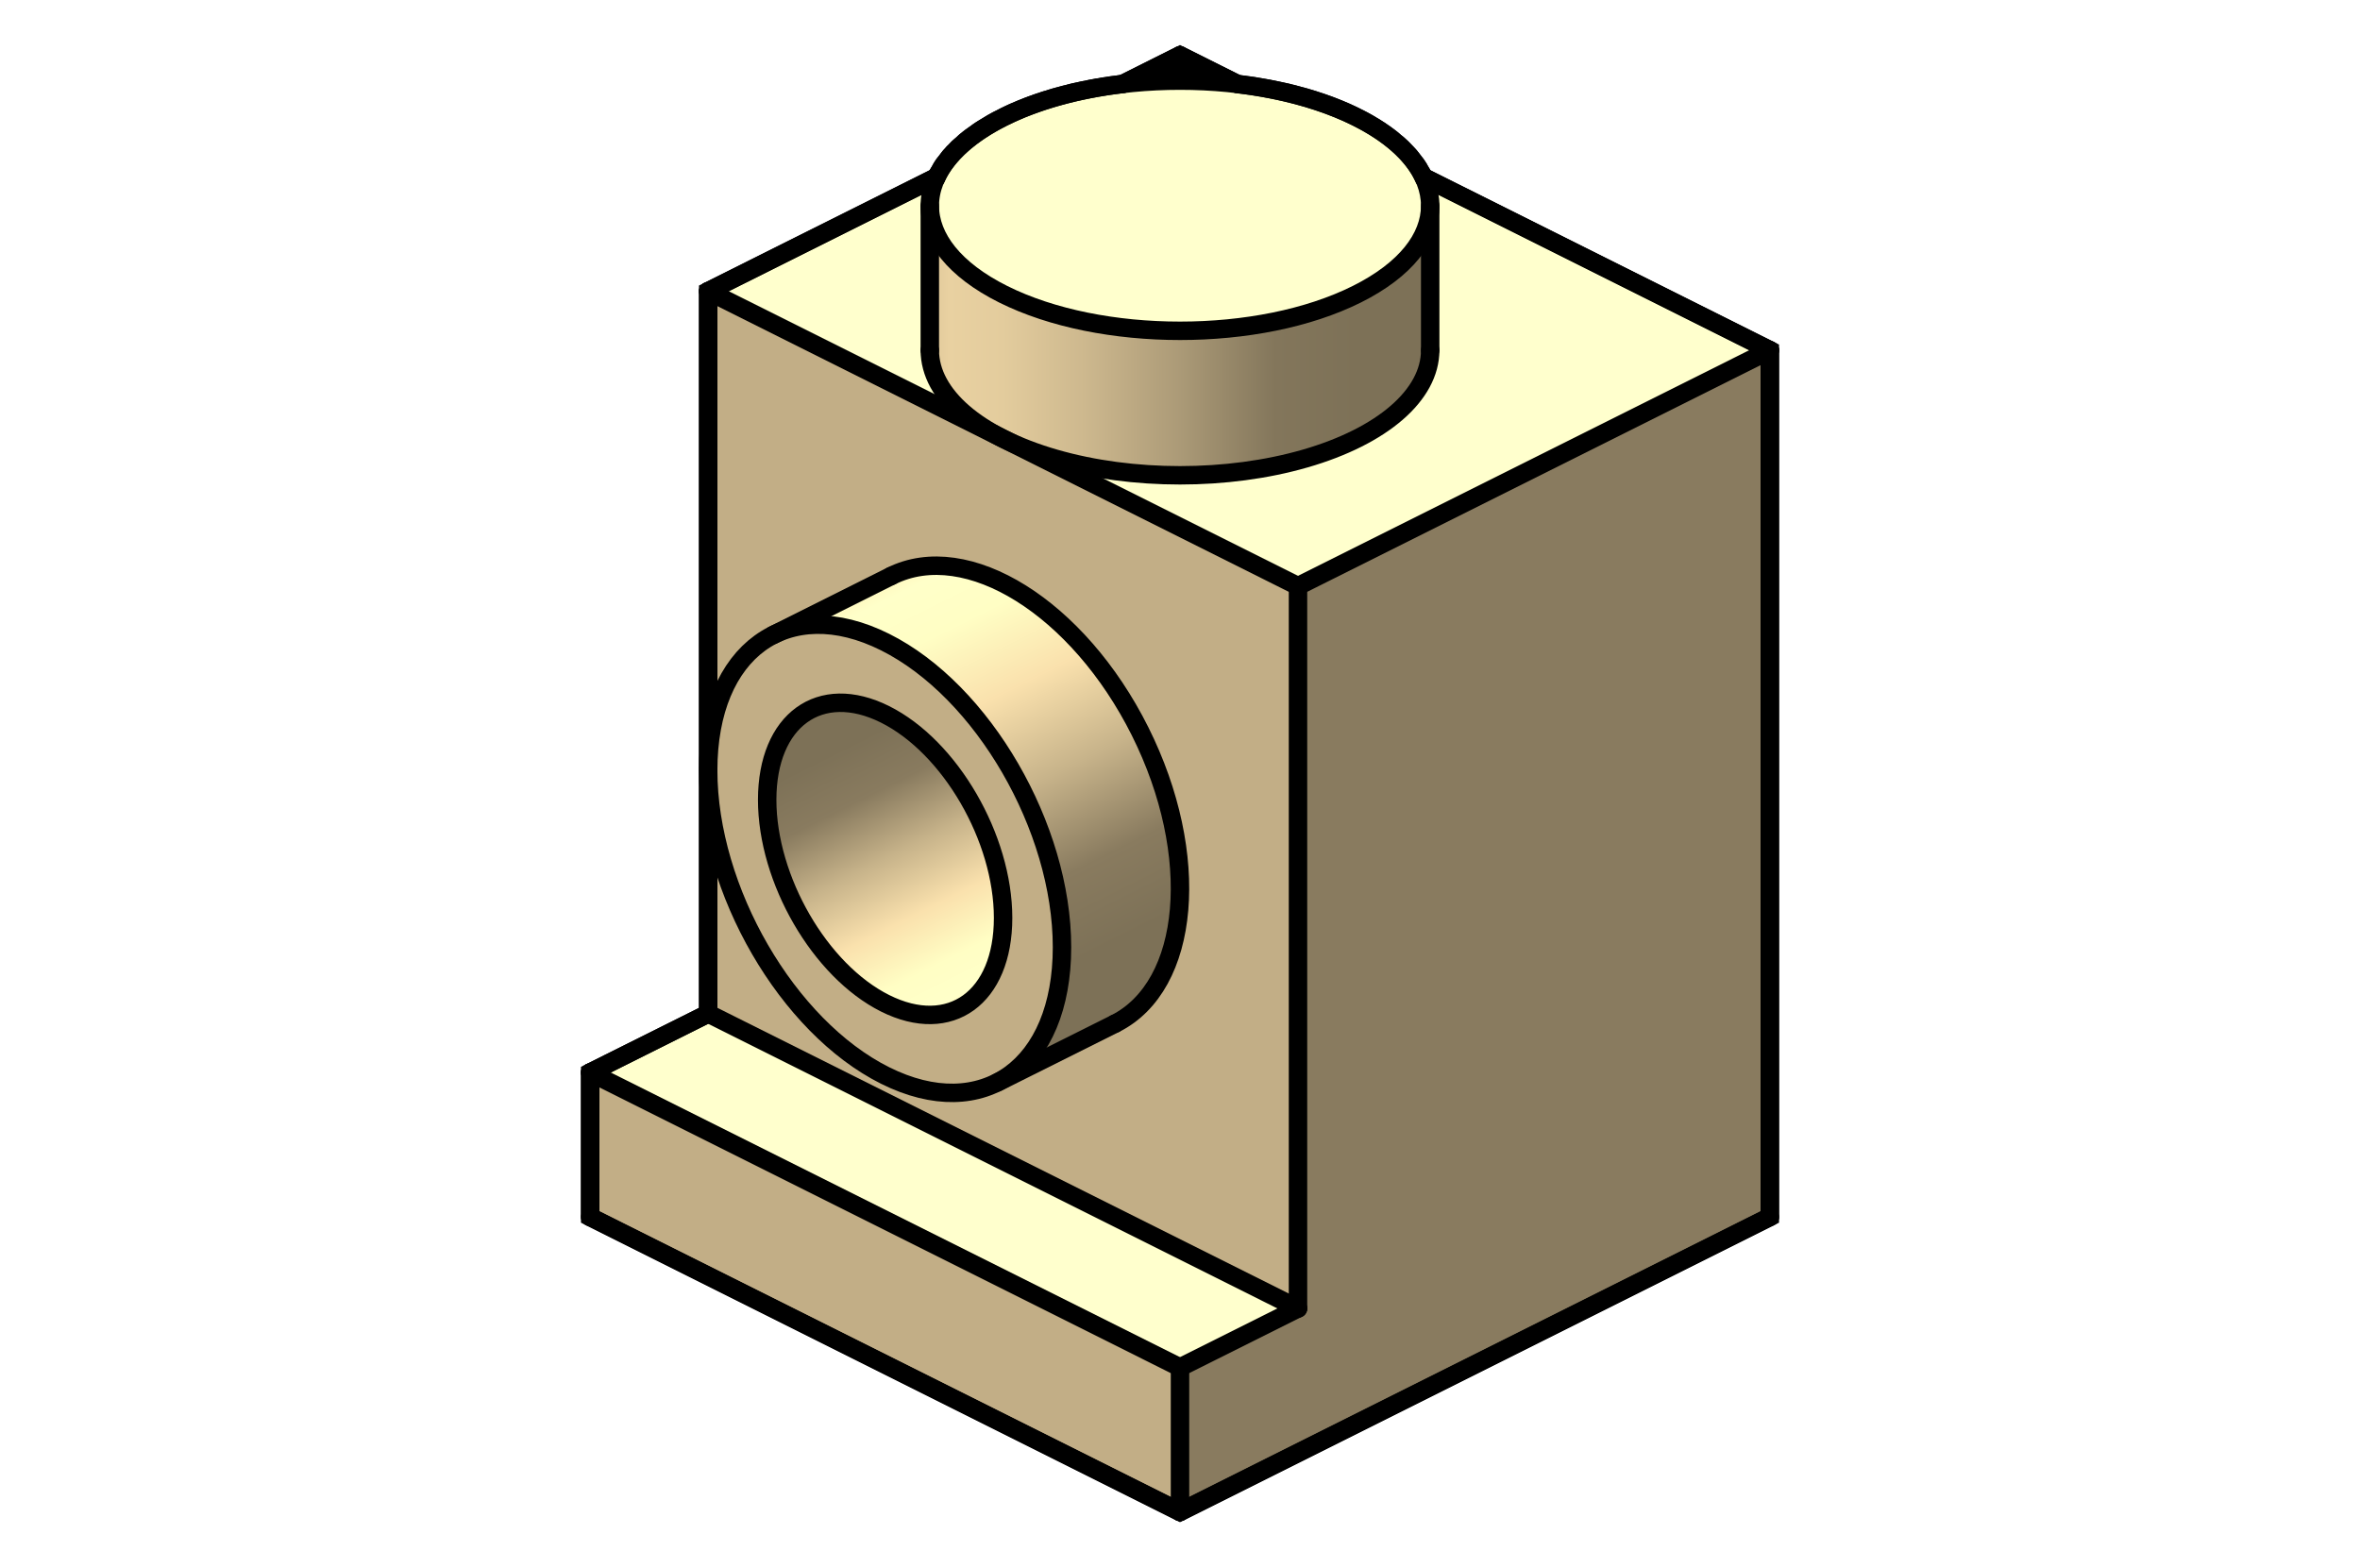
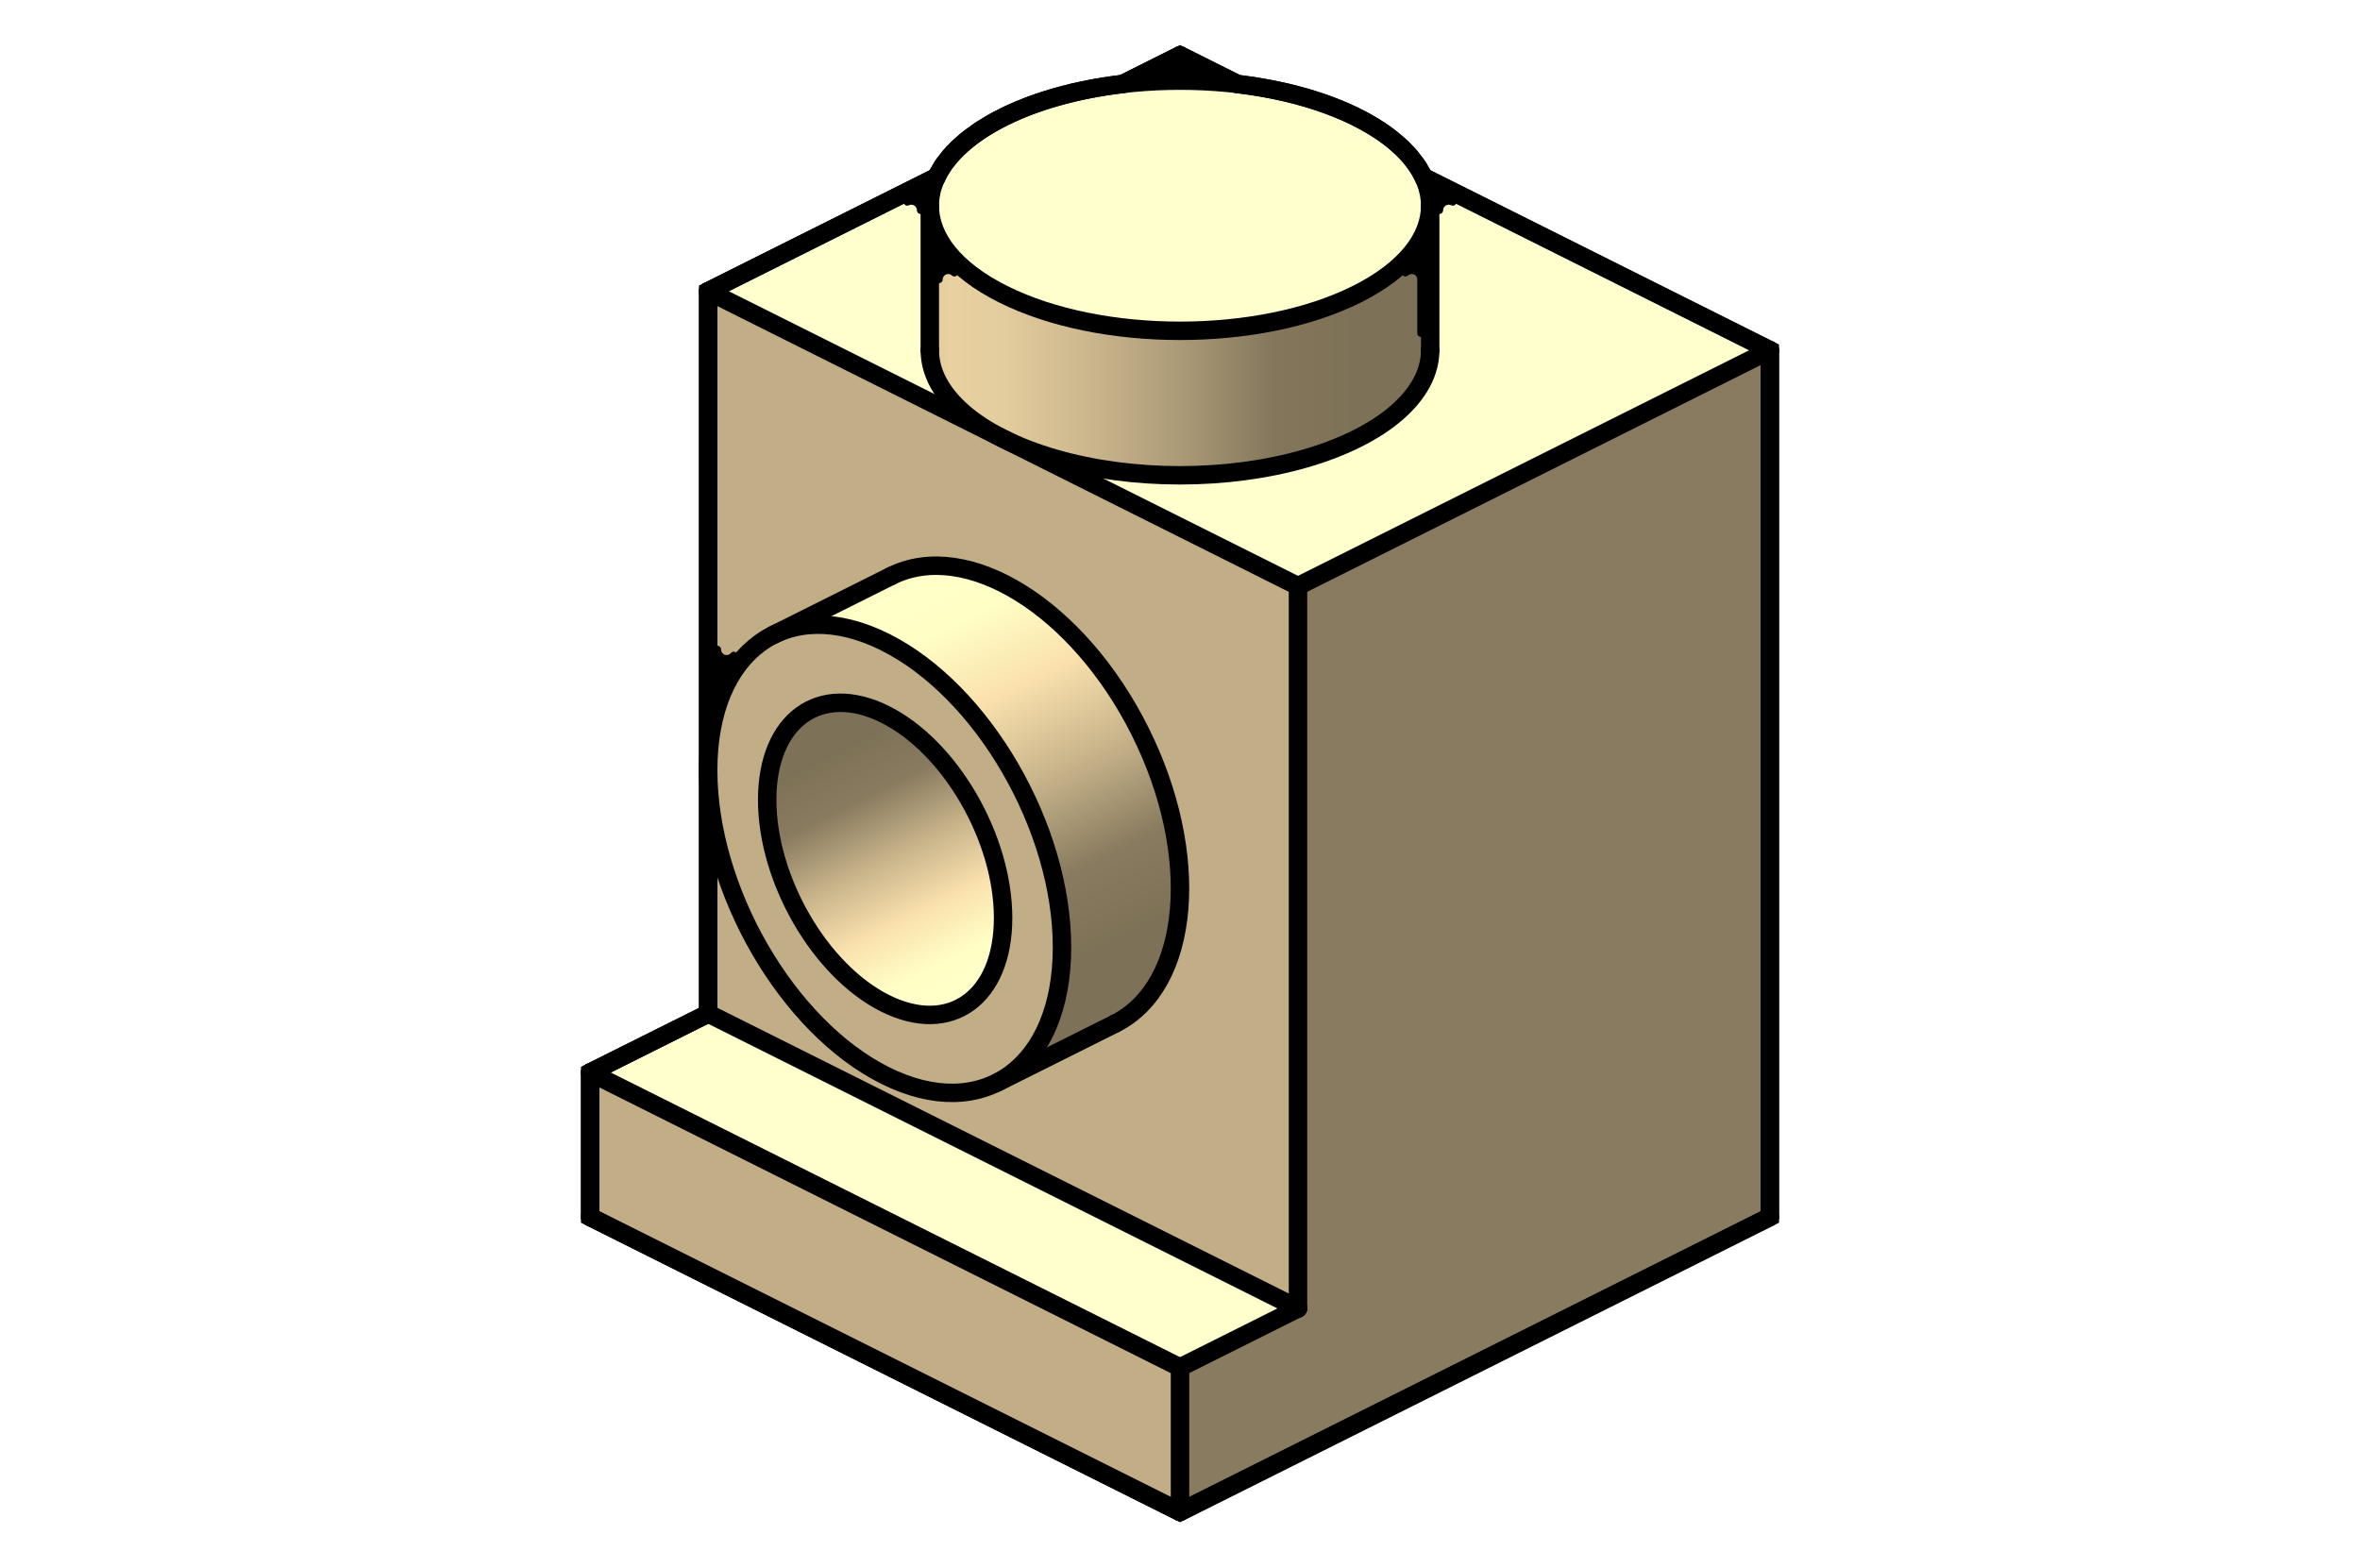
<svg xmlns="http://www.w3.org/2000/svg" viewBox="0 0 256 170" preserveAspectRatio="xMidYMid meet">
  <defs>
    <linearGradient id="g4" gradientUnits="userSpaceOnUse" x1="116.90" y1="102.95" x2="100.72" y2="70.58">
      <stop offset="-0.0%" stop-color="#fff6bd" />
      <stop offset="3.8%" stop-color="#ffffc9" />
      <stop offset="14.6%" stop-color="#fffec4" />
      <stop offset="30.9%" stop-color="#fae1ad" />
      <stop offset="50.0%" stop-color="#c7b38a" />
      <stop offset="69.1%" stop-color="#897b5f" />
      <stop offset="85.4%" stop-color="#7d7157" />
      <stop offset="96.2%" stop-color="#7d7157" />
      <stop offset="100.0%" stop-color="#7d7157" />
    </linearGradient>
    <linearGradient id="g7" gradientUnits="userSpaceOnUse" x1="90.27" y1="65.68" x2="114.55" y2="114.24">
      <stop offset="0.0%" stop-color="#fff6bd" />
      <stop offset="3.8%" stop-color="#ffffc9" />
      <stop offset="14.6%" stop-color="#fffec4" />
      <stop offset="30.9%" stop-color="#fae1ad" />
      <stop offset="50.0%" stop-color="#c7b38a" />
      <stop offset="69.1%" stop-color="#897b5f" />
      <stop offset="85.4%" stop-color="#7d7157" />
      <stop offset="96.2%" stop-color="#7d7157" />
      <stop offset="100.0%" stop-color="#7d7157" />
    </linearGradient>
    <linearGradient id="g8" gradientUnits="userSpaceOnUse" x1="100.86" y1="30.15" x2="155.14" y2="30.15">
      <stop offset="0.0%" stop-color="#dfc89a" />
      <stop offset="3.8%" stop-color="#e9d1a1" />
      <stop offset="14.6%" stop-color="#e3cc9d" />
      <stop offset="30.9%" stop-color="#cdb88e" />
      <stop offset="50.0%" stop-color="#ab9a77" />
      <stop offset="69.1%" stop-color="#83765b" />
      <stop offset="85.4%" stop-color="#7d7157" />
      <stop offset="96.2%" stop-color="#7d7157" />
      <stop offset="100.0%" stop-color="#7d7157" />
    </linearGradient>
  </defs>
  <g stroke-linejoin="round">
    <path d="M 76.82 109.94 L 140.79 141.93 L 140.79 63.58 L 76.82 31.59 L 76.82 83.56 L 76.82 109.94 Z M 83.87 68.88 L 86.45 67.59 L 89.61 66.01 L 89.71 65.96 L 90.06 65.79 L 90.75 65.45 L 91.83 64.90 L 93.34 64.15 L 95.17 63.23 L 96.67 62.48 A 27.14 16.62 -116.57 0 1 123.24 78.48 A 27.14 16.62 -116.57 0 1 121.87 110.50 A 27.14 16.62 -116.57 0 1 120.50 111.26 L 118.70 112.16 L 117.27 112.88 L 116.31 113.36 L 115.80 113.61 L 115.65 113.69 L 109.55 116.74 L 108.15 117.44 A 27.14 16.62 -116.57 0 1 81.65 101.56 A 27.14 16.62 -116.57 0 1 83.08 69.35 A 27.14 16.62 -116.57 0 1 83.87 68.88 Z" fill="#c2ae86" fill-rule="evenodd" stroke="#c2ae86" stroke-width="0.8" />
    <path d="M 128.00 164.00 L 128.00 148.33 L 64.02 116.34 L 64.02 132.01 L 128.00 164.00 Z" fill="#c2ae86" fill-rule="evenodd" stroke="#c2ae86" stroke-width="0.8" />
    <path d="M 64.02 116.34 L 128.00 148.33 L 140.79 141.93 L 76.82 109.94 L 64.02 116.34 Z" fill="#ffffcd" fill-rule="evenodd" stroke="#ffffcd" stroke-width="0.8" />
    <path d="M 140.79 63.58 L 140.79 141.93 L 128.00 148.33 L 128.00 164.00 L 191.98 132.01 L 191.98 37.99 L 140.79 63.58 Z" fill="#897b5f" fill-rule="evenodd" stroke="#897b5f" stroke-width="0.8" />
    <path d="M 87.39 77.28 A 18.10 11.08 -116.57 0 0 86.55 98.97 A 18.10 11.08 -116.57 0 0 104.04 109.37 A 18.10 11.08 -116.57 0 0 105.97 88.33 A 18.10 11.08 -116.57 0 0 88.33 76.80 A 18.10 11.08 -116.57 0 0 87.39 77.28 Z" fill="url(#g4)" fill-rule="evenodd" stroke="url(#g4)" stroke-width="0.8" />
    <path d="M 134.24 9.12 L 128.00 6.00 L 121.78 9.11 A 27.14 13.57 -180.00 0 1 134.24 9.12 Z M 100.86 37.99 L 100.86 22.32 A 27.14 13.57 -180.00 0 1 101.59 19.21 L 76.82 31.59 L 140.79 63.58 L 191.98 37.99 L 154.41 19.20 A 27.14 13.57 -180.00 0 1 155.14 22.32 L 155.14 37.99 A 27.14 13.57 -180.00 0 1 129.09 51.55 A 27.14 13.57 -180.00 0 1 100.94 39.08 A 27.14 13.57 -180.00 0 1 100.86 37.99 Z" fill="#ffffcd" fill-rule="evenodd" stroke="#ffffcd" stroke-width="0.8" />
    <path d="M 114.87 98.29 A 27.14 16.62 -116.57 0 0 93.44 68.59 A 27.14 16.62 -116.57 0 0 76.84 84.75 A 27.14 16.62 -116.57 0 0 95.53 116.42 A 27.14 16.62 -116.57 0 0 115.12 104.85 A 27.14 16.62 -116.57 0 0 114.87 98.29 Z M 108.55 102.53 A 18.10 11.08 -116.57 0 1 94.42 107.91 A 18.10 11.08 -116.57 0 1 83.23 85.99 A 18.10 11.08 -116.57 0 1 95.69 77.33 A 18.10 11.08 -116.57 0 1 108.74 97.96 A 18.10 11.08 -116.57 0 1 108.55 102.53 Z" fill="#c2ae86" fill-rule="evenodd" stroke="#c2ae86" stroke-width="0.8" />
    <path d="M 108.15 117.44 L 120.95 111.04 A 27.14 16.62 -116.57 0 0 124.09 80.19 A 27.14 16.62 -116.57 0 0 97.66 62.07 A 27.14 16.62 -116.57 0 0 96.67 62.48 L 83.87 68.88 A 27.14 16.62 -116.57 0 1 110.38 84.75 A 27.14 16.62 -116.57 0 1 109.31 116.76 A 27.14 16.62 -116.57 0 1 108.15 117.44 Z" fill="url(#g7)" fill-rule="evenodd" stroke="url(#g7)" stroke-width="0.8" />
    <path d="M 155.14 37.99 L 155.14 22.32 A 27.14 13.57 -180.00 0 1 128.20 35.88 A 27.14 13.57 -180.00 0 1 125.76 35.83 L 125.76 35.83 A 27.14 13.57 -180.00 0 1 100.86 22.32 L 100.86 37.99 A 27.14 13.57 -180.00 0 0 126.91 51.55 A 27.14 13.57 -180.00 0 0 155.06 39.08 A 27.14 13.57 -180.00 0 0 155.14 37.99 Z" fill="url(#g8)" fill-rule="evenodd" stroke="url(#g8)" stroke-width="0.8" />
    <path d="M 153.14 27.43 A 27.14 13.57 -180.00 0 0 140.08 10.16 A 27.14 13.57 -180.00 0 0 104.67 15.38 A 27.14 13.57 -180.00 0 0 112.43 33.43 A 27.14 13.57 -180.00 0 0 149.01 30.91 A 27.14 13.57 -180.00 0 0 153.14 27.43 Z" fill="#ffffcd" fill-rule="evenodd" stroke="#ffffcd" stroke-width="0.8" />
    <path d="M 129.29 7.76 L 128.00 7.12 L 126.71 7.76 L 127.03 7.75 L 127.04 7.75 L 127.51 7.75 L 127.52 7.75 L 128.00 7.75 L 128.00 7.75 L 128.48 7.75 L 128.49 7.75 L 128.96 7.75 L 128.97 7.75 L 129.29 7.76 Z" fill="#000000" fill-rule="evenodd" stroke="#000000" stroke-width="0.8" />
+     <path d="M 78.62 71.44 L 78.53 71.41 L 78.44 71.38 L 78.35 71.34 L 78.26 71.29 L 78.19 71.23 L 78.11 71.16 L 78.05 71.09 L 77.99 71.01 L 77.94 70.93 L 77.90 70.84 L 77.86 70.75 L 77.84 70.65 L 77.82 70.55 L 77.82 70.45 L 77.82 73.88 L 77.86 73.79 L 77.87 73.77 L 78.02 73.48 L 78.03 73.46 L 78.19 73.17 L 78.20 73.16 L 78.36 72.87 L 78.37 72.85 L 78.53 72.58 L 78.55 72.56 L 78.72 72.29 L 78.73 72.27 L 78.90 72.01 L 78.92 71.99 L 79.10 71.73 L 79.11 71.71 L 79.30 71.46 L 79.31 71.44 L 79.50 71.20 L 79.52 71.18 L 79.59 71.09 L 79.53 71.16 L 79.45 71.23 L 79.38 71.29 L 79.29 71.34 L 79.20 71.38 L 79.11 71.41 L 79.01 71.44 L 78.92 71.45 L 78.82 71.45 L 78.72 71.45 L 78.62 71.44 Z" fill="#000000" fill-rule="evenodd" stroke="#000000" stroke-width="0.8" />
+     <path d="M 99.34 21.93 L 99.42 21.98 L 99.50 22.04 L 99.57 22.11 L 99.64 22.18 L 99.69 22.26 L 99.74 22.34 L 99.78 22.43 L 99.82 22.52 L 99.84 22.61 L 99.85 22.71 L 99.86 22.81 L 99.86 22.32 L 99.86 22.31 L 99.86 22.30 L 99.86 22.06 L 99.86 22.03 L 99.88 21.79 L 99.88 21.76 L 99.90 21.52 L 99.90 21.48 L 99.93 21.25 L 99.94 21.21 L 99.95 21.14 L 98.41 21.91 L 98.50 21.87 L 98.59 21.84 L 98.69 21.82 L 98.78 21.81 L 98.88 21.81 L 98.97 21.81 L 99.07 21.83 L 99.16 21.86 L 99.25 21.89 L 99.34 21.93 Z" fill="#000000" fill-rule="evenodd" stroke="#000000" stroke-width="0.8" />
+     <path d="M 102.37 29.45 L 102.46 29.41 L 102.55 29.37 L 102.64 29.35 L 102.73 29.33 L 102.83 29.32 L 102.93 29.33 L 103.02 29.34 L 103.12 29.36 L 103.21 29.39 L 103.30 29.43 L 103.38 29.47 L 103.46 29.53 L 103.53 29.59 L 103.36 29.42 L 103.34 29.41 L 103.12 29.20 L 103.11 29.18 L 102.90 28.97 L 102.88 28.96 L 102.68 28.74 L 102.66 28.73 L 102.47 28.51 L 102.45 28.49 L 102.26 28.28 L 102.25 28.26 L 102.06 28.04 L 102.05 28.02 L 101.88 27.80 L 101.86 27.78 L 101.86 27.78 L 101.86 30.31 L 101.86 30.23 L 101.88 30.13 L 101.90 30.04 L 101.93 29.95 L 101.97 29.86 L 102.02 29.78 L 102.08 29.70 L 102.14 29.63 L 102.21 29.56 L 102.29 29.50 L 102.37 29.45 Z" fill="#000000" fill-rule="evenodd" stroke="#000000" stroke-width="0.8" />
+     <path d="M 128.00 7.75 L 128.00 7.75 L 128.48 7.75 L 128.49 7.75 L 128.96 7.75 L 128.97 7.75 L 129.29 7.76 L 128.00 7.12 L 126.71 7.76 L 127.03 7.75 L 127.04 7.75 L 127.51 7.75 L 127.52 7.75 L 128.00 7.75 Z" fill="#000000" fill-rule="evenodd" stroke="#000000" stroke-width="0.8" />
+     <path d="M 156.58 21.98 L 156.66 21.93 L 156.75 21.89 L 156.84 21.86 L 156.93 21.83 L 157.03 21.81 L 157.12 21.81 L 157.22 21.81 L 157.31 21.82 L 157.41 21.84 L 157.50 21.87 L 157.59 21.91 L 156.05 21.14 L 156.06 21.21 L 156.07 21.25 L 156.10 21.48 L 156.10 21.52 L 156.12 21.76 L 156.12 21.79 L 156.14 22.03 L 156.14 22.06 L 156.14 22.30 L 156.14 22.31 L 156.14 22.32 L 156.14 22.81 L 156.15 22.71 L 156.16 22.61 L 156.18 22.52 L 156.22 22.43 L 156.26 22.34 L 156.31 22.26 L 156.36 22.18 L 156.43 22.11 L 156.50 22.04 L 156.58 21.98 Z" fill="#000000" fill-rule="evenodd" stroke="#000000" stroke-width="0.8" />
+     <path d="M 153.36 29.35 L 153.45 29.37 L 153.54 29.41 L 153.63 29.45 L 153.71 29.50 L 153.79 29.56 L 153.86 29.63 L 153.92 29.70 L 153.98 29.78 L 154.03 29.86 L 154.07 29.95 L 154.10 30.04 L 154.12 30.13 L 154.14 30.23 L 154.14 30.32 L 154.14 36.15 L 154.14 27.78 L 154.14 27.78 L 154.12 27.80 L 153.95 28.02 L 153.94 28.04 L 153.75 28.26 L 153.74 28.28 L 153.55 28.49 L 153.53 28.51 L 153.34 28.73 L 153.32 28.74 L 153.12 28.96 L 153.10 28.97 L 152.89 29.18 L 152.88 29.20 L 152.66 29.41 L 152.64 29.42 L 152.46 29.59 L 152.54 29.53 L 152.62 29.47 L 152.70 29.43 L 152.79 29.39 L 152.88 29.36 L 152.98 29.34 L 153.07 29.33 L 153.17 29.32 L 153.26 29.33 L 153.36 29.35 Z" fill="#000000" fill-rule="evenodd" stroke="#000000" stroke-width="0.8" />
  </g>
  <defs>
    <clipPath id="sclip">
      <path d="M 100.84 18.46 L 75.82 30.97 L 75.82 109.33 L 63.02 115.72 L 63.02 132.63 L 128.00 165.12 L 192.98 132.63 L 192.98 37.37 L 155.17 18.47 L 154.98 18.15 L 154.84 17.91 L 154.68 17.61 L 154.63 17.54 L 154.58 17.46 L 154.52 17.38 L 154.47 17.31 L 154.16 16.91 L 153.73 16.35 L 153.68 16.29 L 153.64 16.24 L 153.58 16.18 L 153.53 16.12 L 153.19 15.77 L 152.73 15.29 L 152.56 15.14 L 152.42 15.00 L 152.37 14.96 L 152.34 14.93 L 152.05 14.70 L 152.03 14.69 L 152.03 14.69 L 151.56 14.28 L 151.33 14.11 L 151.13 13.95 L 150.95 13.83 L 150.82 13.72 L 150.57 13.56 L 150.25 13.33 L 149.94 13.14 L 149.67 12.96 L 149.32 12.76 L 149.08 12.60 L 148.95 12.53 L 148.81 12.45 L 148.42 12.24 L 148.06 12.04 L 147.66 11.85 L 147.24 11.63 L 147.18 11.60 L 147.13 11.58 L 146.84 11.45 L 146.73 11.40 L 146.32 11.21 L 145.94 11.05 L 145.54 10.88 L 145.25 10.77 L 145.02 10.67 L 144.75 10.57 L 144.44 10.45 L 144.11 10.34 L 143.75 10.20 L 143.14 10.01 L 142.74 9.87 L 142.60 9.83 L 142.45 9.78 L 142.15 9.70 L 141.85 9.60 L 141.04 9.39 L 140.36 9.20 L 140.34 9.20 L 140.32 9.19 L 140.19 9.17 L 140.10 9.14 L 139.87 9.08 L 138.88 8.87 L 138.18 8.72 L 138.00 8.69 L 137.83 8.65 L 137.78 8.64 L 137.59 8.61 L 136.67 8.45 L 135.92 8.32 L 135.79 8.31 L 135.69 8.29 L 135.40 8.26 L 135.16 8.22 L 134.59 8.15 L 134.53 8.15 L 128.00 4.88 L 121.50 8.13 L 121.03 8.20 L 120.30 8.29 L 119.90 8.36 L 119.51 8.41 L 119.17 8.48 L 118.86 8.52 L 118.56 8.58 L 118.19 8.64 L 117.72 8.75 L 117.27 8.83 L 116.75 8.95 L 116.74 8.95 L 116.30 9.04 L 116.22 9.06 L 116.13 9.08 L 115.61 9.22 L 115.11 9.34 L 114.65 9.47 L 114.15 9.60 L 114.00 9.65 L 113.85 9.69 L 113.50 9.81 L 113.04 9.94 L 112.68 10.07 L 112.25 10.20 L 111.84 10.36 L 111.53 10.46 L 111.34 10.54 L 111.08 10.63 L 110.78 10.76 L 110.46 10.88 L 109.81 11.16 L 109.37 11.34 L 109.30 11.38 L 109.24 11.41 L 109.03 11.51 L 108.76 11.63 L 108.09 11.98 L 107.52 12.26 L 107.44 12.31 L 107.39 12.34 L 107.30 12.39 L 107.19 12.45 L 106.50 12.87 L 105.95 13.20 L 105.86 13.26 L 105.75 13.33 L 105.67 13.38 L 105.60 13.43 L 105.31 13.65 L 104.97 13.89 L 104.54 14.20 L 104.49 14.24 L 104.44 14.28 L 104.21 14.47 L 104.02 14.62 L 103.75 14.88 L 103.40 15.18 L 103.32 15.25 L 103.27 15.29 L 102.92 15.66 L 102.67 15.90 L 102.51 16.09 L 102.26 16.35 L 102.24 16.38 L 102.22 16.41 L 101.95 16.77 L 101.78 16.99 L 101.56 17.26 L 101.50 17.35 L 101.42 17.46 L 101.38 17.54 L 101.33 17.61 L 101.11 18.01 Z" clip-rule="evenodd" />
    </clipPath>
  </defs>
  <g stroke="black" fill="none" stroke-linecap="round" clip-path="url(#sclip)">
    <path d="M 101.59 19.21 L 76.82 31.59 L 76.82 109.94 L 64.02 116.34 L 64.02 132.01 L 128.00 164.00 L 191.98 132.01 L 191.98 37.99 L 154.41 19.20 A 27.14 13.57 -180.00 0 0 134.24 9.12 L 128.00 6.00 L 121.78 9.11 A 27.14 13.57 -180.00 0 0 101.59 19.21 Z" stroke-width="2.00" stroke-linejoin="miter" stroke-miterlimit="5" />
    <line x1="155.14" y1="22.32" x2="155.14" y2="37.99" stroke-width="2.00" />
    <line x1="100.86" y1="22.32" x2="100.86" y2="37.99" stroke-width="2.00" />
    <line x1="108.15" y1="117.44" x2="120.95" y2="111.04" stroke-width="2.00" />
    <line x1="83.87" y1="68.88" x2="96.67" y2="62.48" stroke-width="2.00" />
    <line x1="64.02" y1="132.01" x2="128.00" y2="164.00" stroke-width="2.00" />
    <line x1="128.00" y1="164.00" x2="191.98" y2="132.01" stroke-width="2.00" />
    <line x1="76.82" y1="109.94" x2="140.80" y2="141.93" stroke-width="2.00" />
    <line x1="64.02" y1="116.34" x2="76.82" y2="109.94" stroke-width="2.00" />
    <line x1="64.02" y1="116.34" x2="128.00" y2="148.33" stroke-width="2.00" />
    <line x1="128.00" y1="148.33" x2="140.80" y2="141.93" stroke-width="2.00" />
    <line x1="128.00" y1="6.00" x2="134.15" y2="9.07" stroke-width="2.00" />
    <line x1="154.54" y1="19.27" x2="191.98" y2="37.99" stroke-width="2.00" />
    <line x1="76.82" y1="31.59" x2="101.57" y2="19.21" stroke-width="2.00" />
    <line x1="121.85" y1="9.08" x2="128.00" y2="6.00" stroke-width="2.00" />
    <line x1="76.82" y1="31.59" x2="140.80" y2="63.58" stroke-width="2.00" />
    <line x1="140.80" y1="63.58" x2="191.98" y2="37.99" stroke-width="2.00" />
    <line x1="191.98" y1="37.99" x2="191.98" y2="132.01" stroke-width="2.00" />
    <line x1="140.80" y1="63.58" x2="140.80" y2="141.93" stroke-width="2.00" />
    <line x1="76.82" y1="31.59" x2="76.82" y2="109.94" stroke-width="2.00" />
    <line x1="128.00" y1="148.33" x2="128.00" y2="164.00" stroke-width="2.00" />
    <line x1="64.02" y1="116.34" x2="64.02" y2="132.01" stroke-width="2.00" />
    <path d="M 96.67 62.48 A 27.14 16.62 -116.57 0 1 123.67 79.33 A 27.14 16.62 -116.57 0 1 120.95 111.04" stroke-width="2.00" />
    <path d="M 155.14 37.99 A 27.14 13.57 -180.00 0 1 141.57 49.74 A 27.14 13.57 -180.00 0 1 114.43 49.74 A 27.14 13.57 -180.00 0 1 100.86 37.99" stroke-width="2.00" />
    <path d="M 147.19 31.91 A 27.14 13.57 -180.00 0 0 147.19 12.72 A 27.14 13.57 -180.00 0 0 108.81 12.72 A 27.14 13.57 -180.00 0 0 108.81 31.91 A 27.14 13.57 -180.00 0 0 147.19 31.91" stroke-width="2.00" />
    <path d="M 108.81 99.56 A 18.10 11.08 -116.57 0 1 96.01 108.83 A 18.10 11.08 -116.57 0 1 83.22 86.76 A 18.10 11.08 -116.57 0 1 96.01 77.49 A 18.10 11.08 -116.57 0 1 108.81 99.56" stroke-width="2.00" />
    <path d="M 115.20 102.75 A 27.14 16.62 -116.57 0 1 96.01 116.66 A 27.14 16.62 -116.57 0 1 76.82 83.56 A 27.14 16.62 -116.57 0 1 96.01 69.65 A 27.14 16.62 -116.57 0 1 115.20 102.75" stroke-width="2.00" />
  </g>
</svg>
